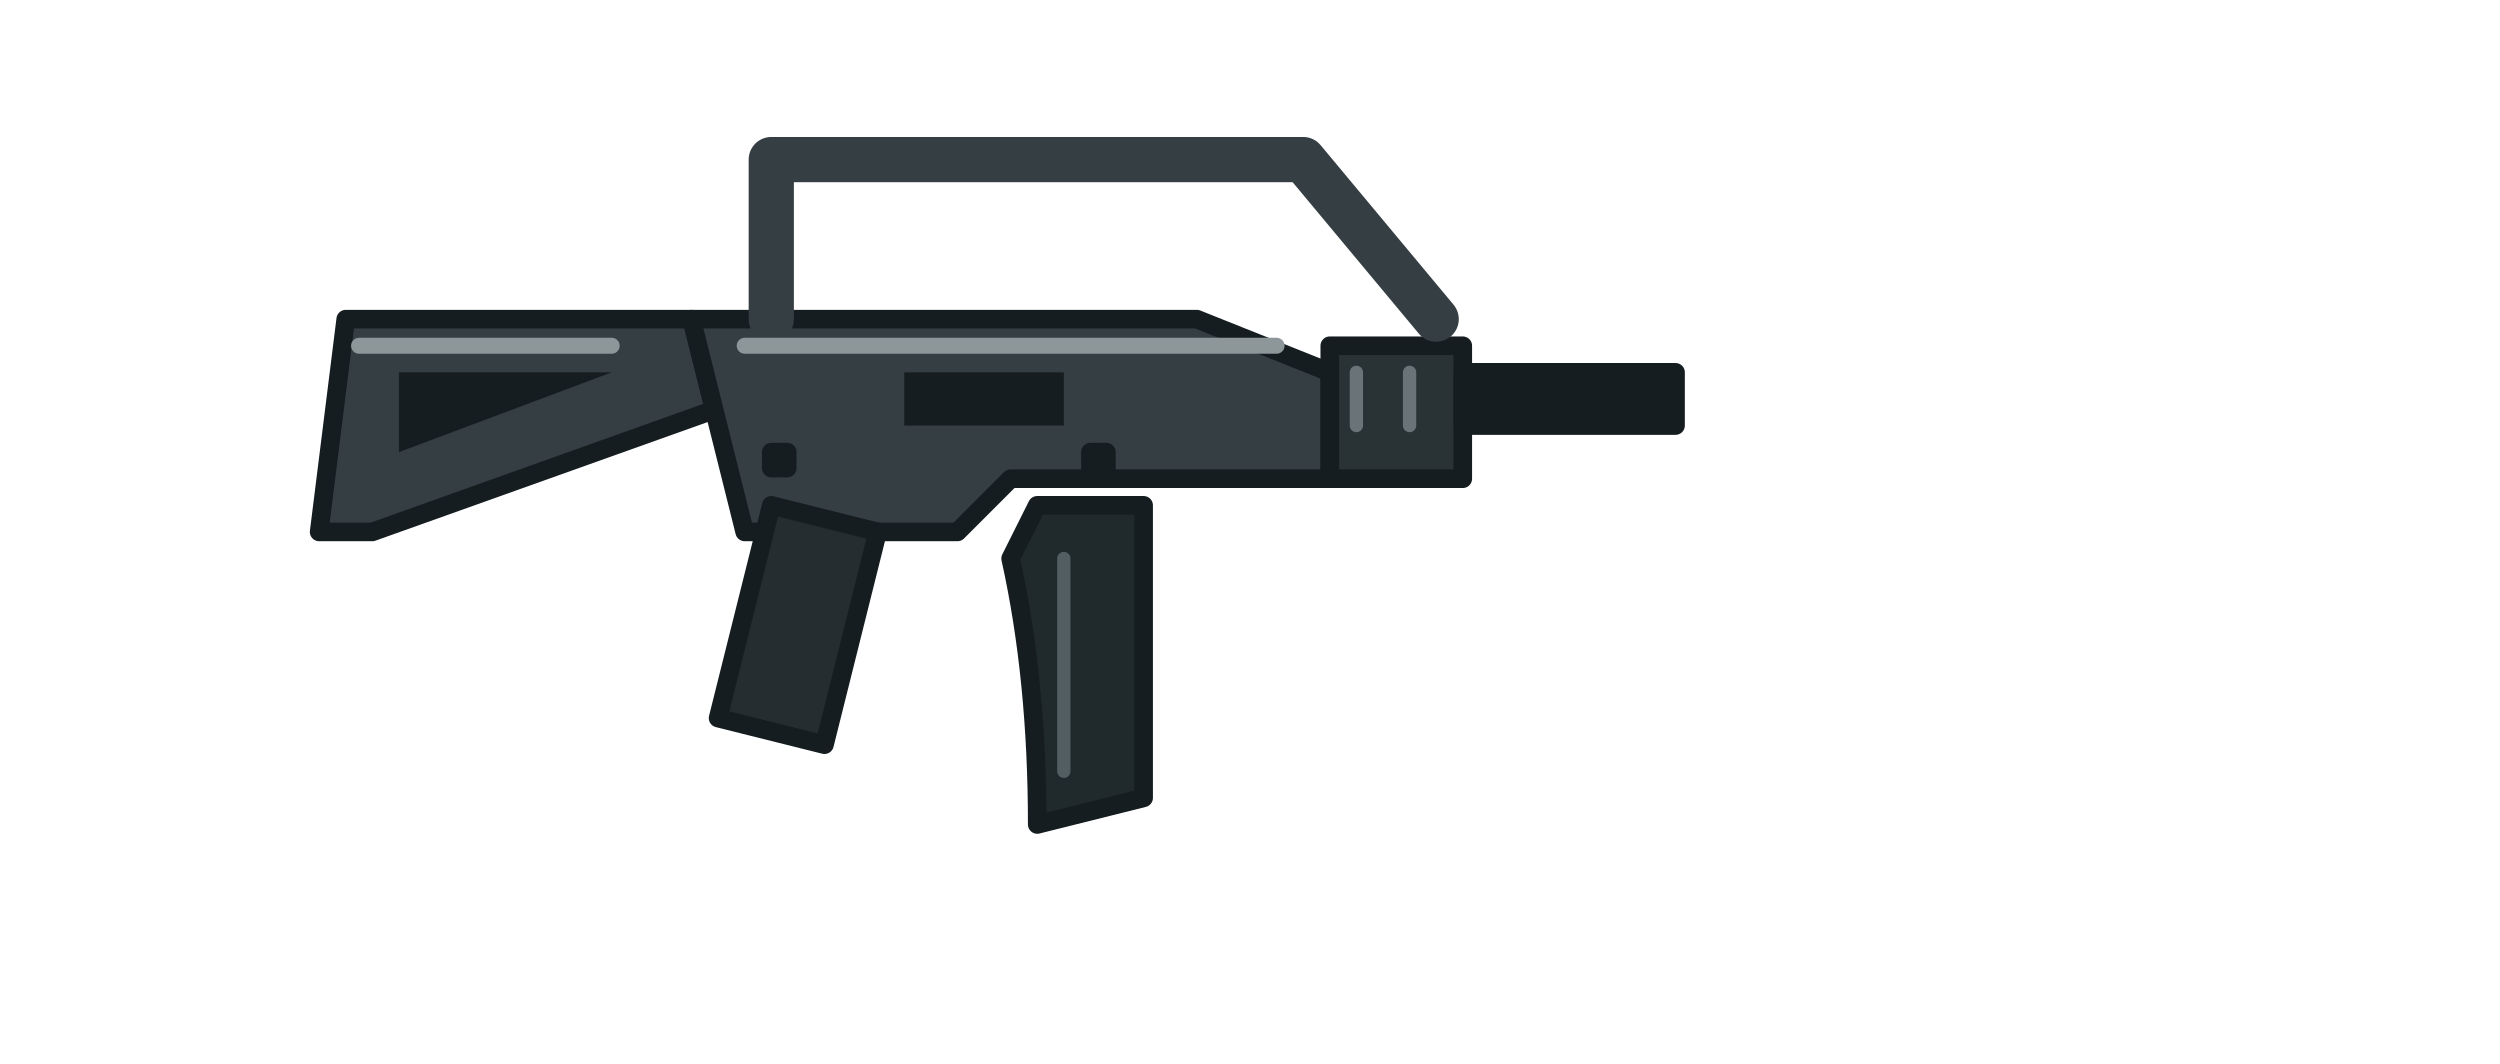
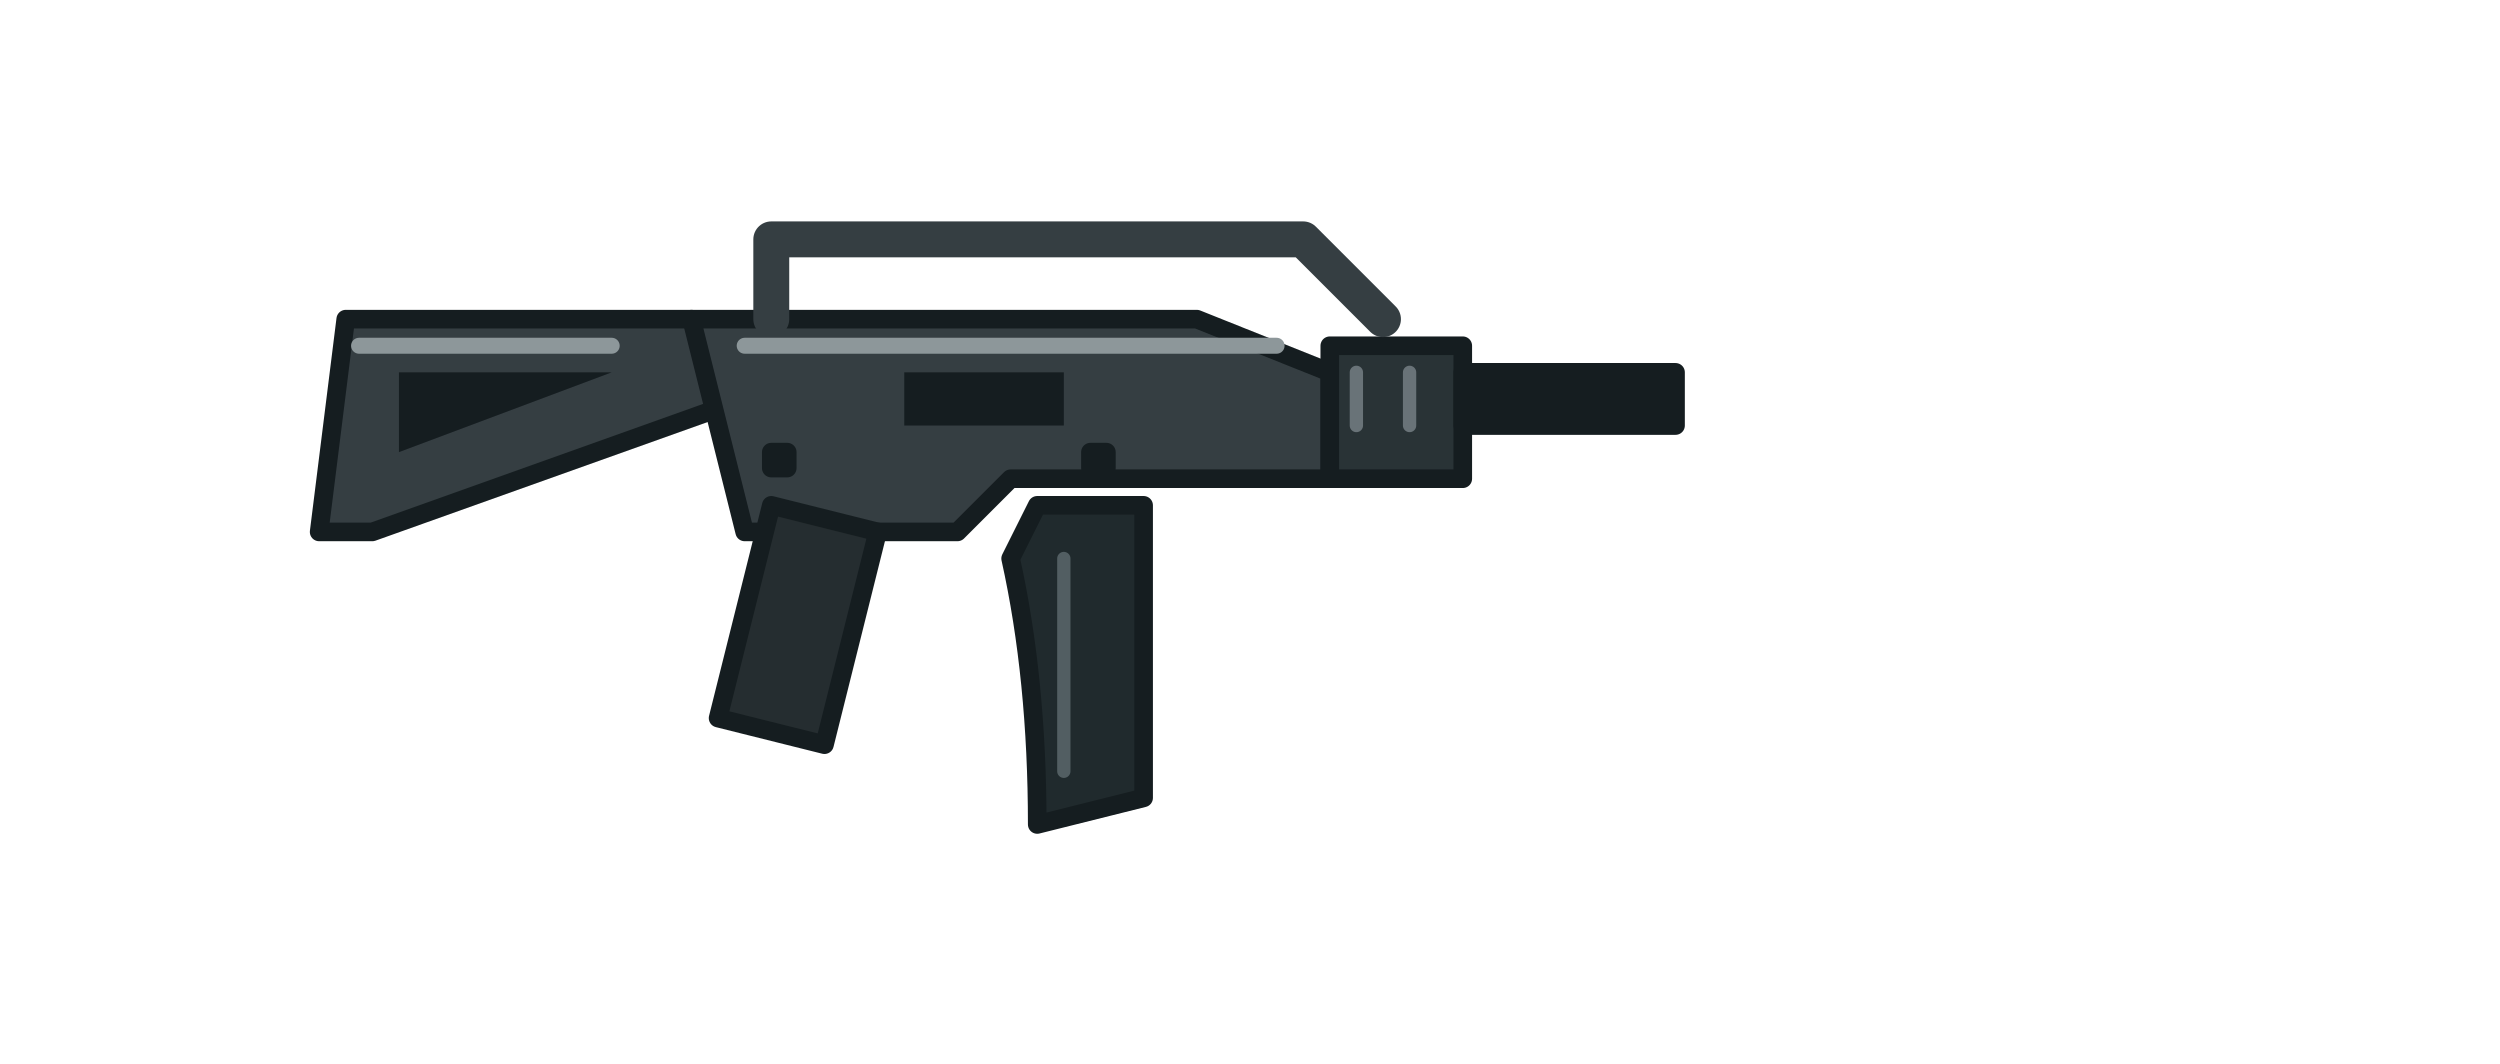
<svg xmlns="http://www.w3.org/2000/svg" width="376" height="160" viewBox="-18 -12 94 40">
  <g>
    <path d="M-5 0 L8 0 10 3 -4 8 -6 8Z" fill="#353e42" stroke="#151d20" stroke-width="0.7" stroke-linejoin="round" stroke-linecap="round" />
    <path d="M-3 2 L5 2 -3 5Z" fill="#151d20" stroke="none" stroke-width="0.7" stroke-linejoin="round" stroke-linecap="round" />
    <path d="M-4.5 1 L5 1" fill="none" stroke="#8d979a" stroke-width="0.6" stroke-linejoin="round" stroke-linecap="round" />
    <path d="M8 0 H27 L32 2 V6 H20 L18 8 H10Z" fill="#353e42" stroke="#151d20" stroke-width="0.7" stroke-linejoin="round" stroke-linecap="round" />
    <path d="M11 7 L15 8 13 16 9 15Z" fill="#252d30" stroke="#151d20" stroke-width="0.7" stroke-linejoin="round" stroke-linecap="round" />
    <path d="M21 7 h4 q0 5.5 0 11 l-4 1 q0 -5.5 -1 -10Z" fill="#202a2d" stroke="#151d20" stroke-width="0.7" stroke-linejoin="round" stroke-linecap="round" />
    <path d="M22 9 L22 17" fill="none" stroke="#525e62" stroke-width="0.5" stroke-linejoin="round" stroke-linecap="round" />
    <path d="M32 1 h5 v5 h-5Z" fill="#293336" stroke="#151d20" stroke-width="0.7" stroke-linejoin="round" stroke-linecap="round" />
    <path d="M37 2 h8 v2 h-8Z" fill="#151d20" stroke="#151d20" stroke-width="0.7" stroke-linejoin="round" stroke-linecap="round" />
-     <path d="M11 0 V-6 H31 L36 0" fill="none" stroke="#353e42" stroke-width="1.7" stroke-linejoin="round" stroke-linecap="round" />
+     <path d="M11 0 V-3 H31 L34 0" fill="none" stroke="#353e42" stroke-width="1.35" stroke-linejoin="round" stroke-linecap="round" />
    <path d="M33 2 v2" fill="none" stroke="#697378" stroke-width="0.5" stroke-linejoin="round" stroke-linecap="round" />
    <path d="M35 2 v2" fill="none" stroke="#697378" stroke-width="0.5" stroke-linejoin="round" stroke-linecap="round" />
    <path d="M16 2 h6 v2 h-6Z" fill="#151d20" stroke="none" stroke-width="0.7" stroke-linejoin="round" stroke-linecap="round" />
    <path d="M10 1 H30" fill="none" stroke="#8d979a" stroke-width="0.6" stroke-linejoin="round" stroke-linecap="round" />
    <path d="M11 5 h0.6 v0.6 h-0.6Z" fill="#8d979a" stroke="#151d20" stroke-width="0.7" stroke-linejoin="round" stroke-linecap="round" />
    <path d="M23 5 h0.6 v0.6 h-0.6Z" fill="#8d979a" stroke="#151d20" stroke-width="0.7" stroke-linejoin="round" stroke-linecap="round" />
  </g>
</svg>
